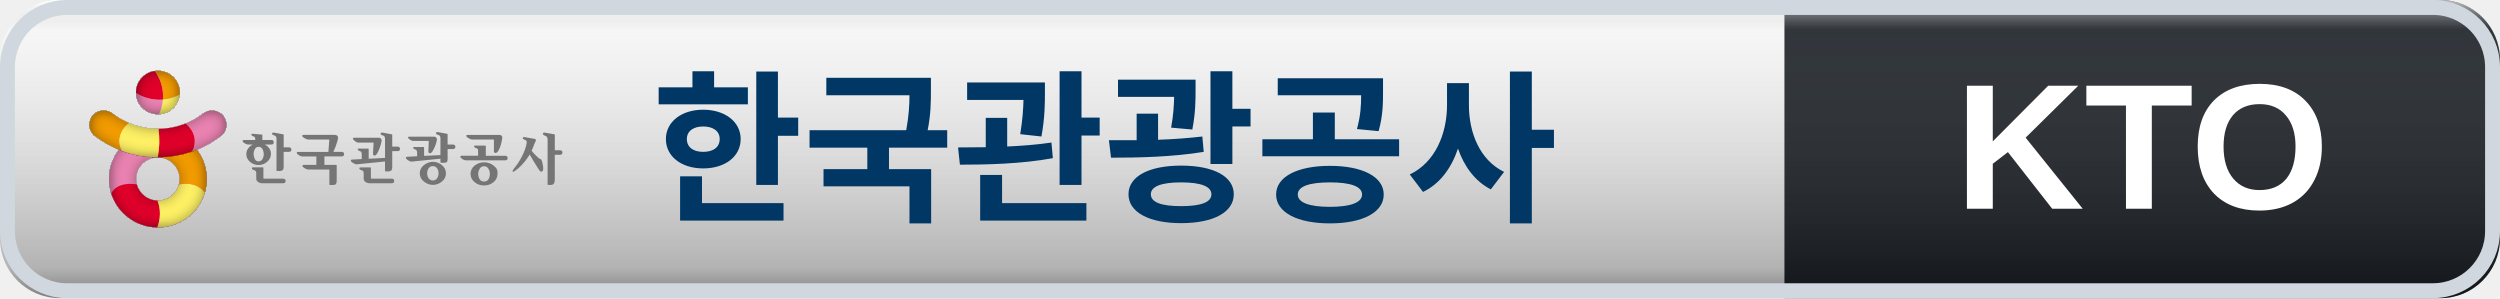
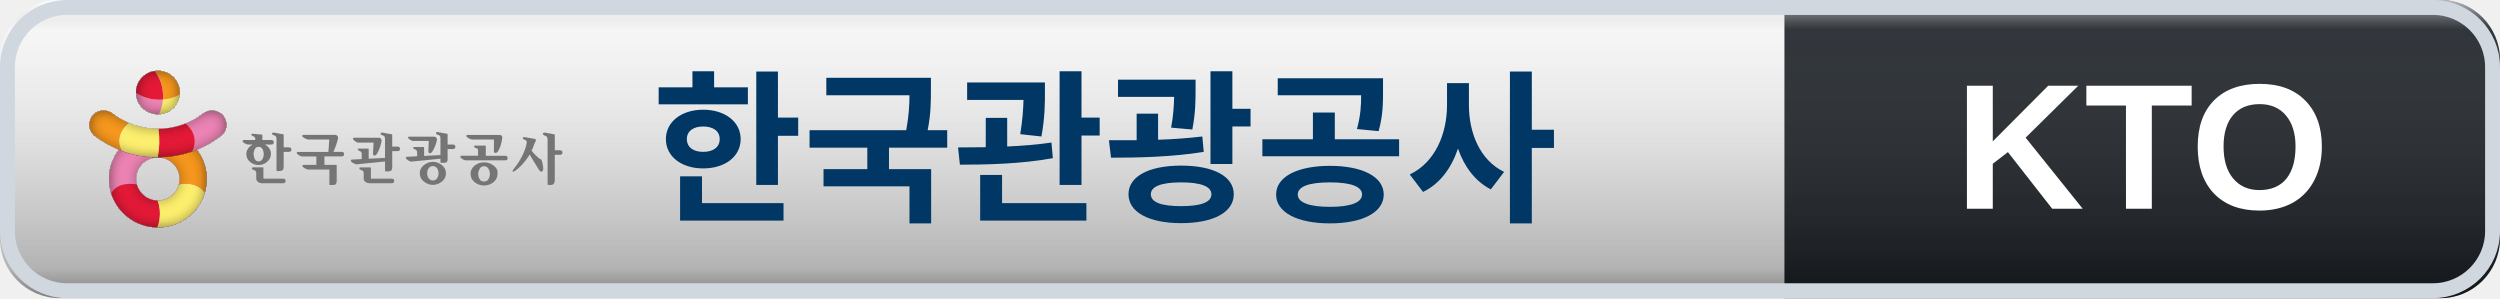
<svg xmlns="http://www.w3.org/2000/svg" width="167.7" height="20" viewBox="0 0 167.7 20" role="img" aria-label="한국관광공사 KTO">
  <defs>
    <clipPath id="badge-shape">
      <rect width="167.7" height="20" rx="4" />
    </clipPath>
  </defs>
  <g clip-path="url(#badge-shape)">
    <rect width="167.7" height="20" rx="4" fill="#ffffff" />
    <path d="M119.7 0h48v20h-48z" fill="#24292f" />
    <defs>
      <linearGradient id="gloss" x2="0" y2="100%">
        <stop offset="0" stop-color="#fff" stop-opacity=".7" />
        <stop offset=".1" stop-color="#aaa" stop-opacity=".1" />
        <stop offset=".9" stop-color="#000" stop-opacity=".3" />
        <stop offset="1" stop-color="#000" stop-opacity=".5" />
      </linearGradient>
    </defs>
    <rect width="167.7" height="20" rx="4" fill="url(#gloss)" />
  </g>
  <rect x="0.5" y="0.5" width="166.7" height="19" rx="4" fill="none" stroke="#d0d7de" />
  <g transform="translate(6.000 4.750) scale(0.228261)">
    <path fill="#767575" d="M50.82 20.335h2.636q.712-.001.712.665c0 .447-.238.666-.712.666h-1.949c.54.251.983.616 1.318 1.095.344.47.508 1.015.508 1.631 0 .917-.36 1.688-1.089 2.329s-1.572.966-2.521.966a3.84 3.84 0 0 1-2.53-.917q-1.09-.926-1.089-2.288c0-.625.18-1.185.532-1.672a3.6 3.6 0 0 1 1.335-1.136h-1.35c-.197 0-.517-.114-.95-.34-.434-.228-.655-.48-.655-.747 0-.122.049-.195.163-.22.099-.024.189-.032.27-.032h3.267v-.39c0-.348-.188-.576-.565-.697-.369-.122-.557-.284-.557-.503 0-.098.033-.17.099-.203a.6.6 0 0 1 .261-.049l2.694.252c.057 0 .09.016.122.04.033.033.041.073.041.13v1.42zm.294 11.133q-.002.136.058.186c.04.033.106.05.212.05h5.534c.483 0 .729.226.729.673 0 .446-.246.665-.729.665h-6.156q-.663 0-1.203-.365c-.36-.235-.54-.584-.54-1.023v-1.622c0-.455-.213-.739-.639-.844q-.638-.159-.638-.56c0-.122.032-.195.106-.227a.9.9 0 0 1 .287-.04h2.824c.049 0 .098.015.122.04a.2.2 0 0 1 .041.13v2.937zm-2.873-7.01q0 .763.344 1.468.345.692 1.121.69c.508 0 .884-.228 1.138-.674q.379-.68.377-1.444a3.2 3.2 0 0 0-.36-1.477q-.367-.681-1.138-.682c-.5 0-.868.228-1.114.674a3 3 0 0 0-.368 1.444m8.833-1.964h1.498c.516 0 .777.219.777.665q-.002.667-.777.665h-1.498v4.285c0 .576-.107.949-.328 1.103-.22.162-.49.236-.818.236h-.794a.16.16 0 0 1-.115-.05.16.16 0 0 1-.05-.113v-9.323c0-.56-.22-.876-.654-.974-.434-.09-.647-.276-.647-.568q-.001-.183.156-.219.16-.048.368-.049l2.726.511c.057 0 .099.017.123.041.033.033.041.065.041.122v3.668zm13.146 1.329.263-3.513c0-.033 0-.057-.009-.073s-.032-.033-.09-.033h-6.14c-.18 0-.507-.13-.99-.381-.483-.26-.728-.487-.728-.706q.002-.185.139-.235a.8.8 0 0 1 .254-.049h9.225c.279 0 .508.081.688.26.18.17.262.373.237.608-.04.438-.213 1.08-.507 1.915a19 19 0 0 1-.884 2.2h2.406c.5 0 .745.226.745.673 0 .446-.245.673-.745.673H69.05v2.475h3.446a.2.2 0 0 1 .115.04c.033.025.049.074.049.13v4.496c0 .446-.074.763-.221.965-.147.195-.426.292-.819.292h-.95a.16.16 0 0 1-.114-.048.16.16 0 0 1-.049-.114v-4.381h-6.205c-.254 0-.598-.13-1.048-.382-.442-.26-.663-.487-.663-.69 0-.146.05-.235.14-.26q.137-.038.286-.04h3.667V25.17h-4.158c-.287 0-.623-.13-1.007-.381q-.58-.38-.581-.625c0-.13.024-.227.073-.268.041-.048.123-.065.246-.065h8.964zm16.66 2.818-8.424.852c-.164 0-.483-.122-.942-.382q-.697-.379-.696-.697c0-.138.033-.22.099-.268a.6.6 0 0 1 .294-.065l2.808-.138v-1.436c0-.52-.196-.828-.581-.933-.385-.114-.581-.284-.581-.52 0-.089.024-.146.065-.162a.4.4 0 0 1 .18-.032h2.792q.086.002.122.04.04.037.041.122v2.824l4.806-.252v-5.631c0-.56-.213-.876-.655-.974-.426-.09-.647-.276-.647-.568q-.002-.183.156-.219.157-.048.376-.049l2.726.511c.057 0 .098.017.123.041.033.033.04.065.04.122v3.448h1.507c.516 0 .778.228.778.674s-.254.665-.778.665h-1.506v4.617c0 .576-.107.95-.336 1.104-.22.154-.49.235-.827.235h-.794a.16.16 0 0 1-.114-.049.16.16 0 0 1-.05-.113V26.64zm-2.31-2.378c-.286.48-.572.698-.859.641-.295-.048-.417-.3-.376-.746.024-.422.049-.925.09-1.51a81 81 0 0 0 .073-1.55h-4.576c-.188 0-.483-.137-.876-.421q-.599-.426-.597-.73c0-.122.024-.203.082-.236a.4.4 0 0 1 .212-.048h7.319c.442 0 .712.276.827.82a12.5 12.5 0 0 1-.549 2.06q-.391 1.085-.77 1.72m-1.866 7.206q-.002.136.058.186c.04.033.106.05.212.05h5.862c.483 0 .72.226.72.673 0 .446-.237.665-.72.665h-6.492q-.663 0-1.203-.365a1.16 1.16 0 0 1-.549-1.023v-1.606q0-.683-.638-.844-.639-.158-.639-.56.002-.183.115-.219a.7.7 0 0 1 .286-.04h2.825a.2.2 0 0 1 .13.04q.04.036.041.122v2.92zm20.447-5.638-8.49.852c-.237.025-.58-.105-1.014-.373S93 25.798 93 25.595q0-.195.098-.268a.56.56 0 0 1 .295-.065l2.906-.154v-1.063c0-.511-.197-.828-.581-.941-.385-.114-.581-.284-.581-.52q.002-.133.065-.17a.4.4 0 0 1 .18-.032h2.792c.057 0 .098.008.13.04.033.025.041.065.041.122v2.459l4.806-.236V19.81c0-.56-.221-.877-.655-.974-.434-.09-.655-.276-.655-.568 0-.122.049-.195.156-.22a1.3 1.3 0 0 1 .368-.048l2.726.511q.085.002.123.04a.18.18 0 0 1 .041.123v2.986h1.506c.516 0 .778.219.778.665s-.262.665-.778.665h-1.506v2.873q.002.876-.328 1.022-.333.147-.827.146h-.786a.15.15 0 0 1-.114-.048.16.16 0 0 1-.049-.114zm-2.284-2.255q-.43.716-.884.64c-.303-.048-.434-.3-.385-.746q.025-.633.066-1.412c.024-.52.04-.998.049-1.444h-4.61c-.204 0-.507-.122-.883-.365-.385-.252-.582-.455-.582-.617q-.002-.185.082-.235a.43.43 0 0 1 .213-.049h7.384c.442 0 .712.276.827.82a8.7 8.7 0 0 1-.532 1.874 11 11 0 0 1-.745 1.534m.065 3.164c.95 0 1.818.317 2.628.958q1.203.96 1.203 2.434 0 1.473-1.203 2.434c-.81.641-1.678.958-2.628.958q-1.4.002-2.627-.958-1.228-.96-1.228-2.434 0-1.473 1.228-2.434c.818-.641 1.686-.958 2.627-.958m-1.686 3.392q0 .902.467 1.501t1.203.6q.776-.002 1.22-.6c.294-.398.45-.9.45-1.501s-.156-1.104-.45-1.518q-.444-.608-1.22-.608c-.508 0-.909.203-1.212.608-.302.414-.458.917-.458 1.518m14.967-5.149v-1.606c0-.35-.188-.568-.581-.666-.385-.097-.581-.276-.581-.519q.002-.181.115-.203c.073-.008.155-.016.229-.016h2.922q.086.002.123.04.04.038.041.122v2.84h5.665c.491 0 .745.227.745.674 0 .446-.246.665-.745.665h-11.543q-.43.002-1.007-.373-.575-.378-.573-.633c0-.13.025-.22.066-.268q.062-.073.246-.073h4.878zm-1.751-4.77c-.205 0-.549-.13-1.015-.382-.467-.26-.704-.487-.704-.706q.002-.185.139-.235a.8.8 0 0 1 .253-.05h9.333c.278 0 .491.074.654.228s.222.34.205.576c-.041.43-.155 1.023-.335 1.77a8 8 0 0 1-.795 2.044q-.403.706-.916.681c-.344-.008-.483-.292-.418-.835v-2.995q.002-.048-.008-.073c0-.016-.033-.032-.09-.032h-6.303zm3.52 6.677q1.586 0 2.767.95c1.181.95 1.178 1.444 1.178 2.41 0 1.006-.393 1.825-1.178 2.474-.786.65-1.711.974-2.784.974s-1.997-.324-2.783-.974c-.786-.64-1.179-1.468-1.179-2.474 0-.966.409-1.77 1.212-2.41a4.36 4.36 0 0 1 2.767-.95m-1.736 3.425c0 .551.139 1.054.409 1.525q.416.706 1.31.706c.59 0 1.032-.235 1.302-.706.278-.47.409-.974.409-1.525 0-.504-.131-1.007-.409-1.51s-.712-.762-1.302-.762c-.573 0-.998.251-1.285.762-.295.503-.434 1.006-.434 1.51m15.128-5.719q-.087.17-.188.325a7 7 0 0 1-.213.324 17 17 0 0 1-1.817 2.32c-.721.772-1.433 1.397-2.145 1.884-.311.202-.516.251-.63.154-.107-.106-.058-.284.147-.544a33 33 0 0 0 1.253-1.696 18 18 0 0 0 1.334-2.231 18 18 0 0 0 .876-2.037c.262-.738.434-1.363.499-1.89.074-.48-.09-.78-.516-.91-.417-.121-.63-.308-.63-.543q-.002-.17.131-.22a.7.7 0 0 1 .311-.064l2.923.511c.221 0 .352.065.417.179a.57.57 0 0 1 .041.39c-.098.437-.254.445-.458 1.046-.205.6-.459 1.233-.77 1.89.319.422.68.828 1.089 1.234q.615.584.925.876c.254.211.45.325.598.35.139.023.253.129.327.316.205.51.352 1.16.45 1.939.09.779-.033 1.258-.344 1.42-.278.146-.622-.106-1.023-.747a84 84 0 0 1-1.138-1.833 41 41 0 0 0-.753-1.25 34 34 0 0 0-.696-1.193m7.376-1.25h1.506c.491 0 .745.228.745.674s-.254.665-.745.665h-1.506v7.19c0 .681-.106 1.12-.327 1.347a1.12 1.12 0 0 1-.827.324h-.786a.2.2 0 0 1-.123-.049.16.16 0 0 1-.049-.113V20.165c0-.568-.229-.925-.696-1.071q-.687-.219-.687-.633-.002-.183.155-.244c.106-.04.229-.065.377-.065l2.807.511c.058 0 .099.017.123.041a.18.18 0 0 1 .041.122v4.52z" />
    <g filter="url(#a)">
-       <path fill="#eb83b2" d="M20.114 17.559c-7.925 0-14.343 6.37-14.343 14.216 0 7.855 6.427 14.224 14.343 14.224 7.924 0 14.35-6.37 14.35-14.224-.008-7.847-6.426-14.216-14.35-14.216m0 20.594c-3.586 0-6.427-2.84-6.427-6.378 0-3.522 2.882-6.37 6.427-6.37 3.552 0 6.434 2.856 6.434 6.37-.008 3.522-2.882 6.378-6.434 6.378" />
-       <path fill="#e1002a" d="M6.41 36.004c1.801 5.753 7.18 9.932 13.556 9.997 1.433-3.781.5-6.735.041-7.846a6.405 6.405 0 0 1-6.107-4.78c-4.944-.722-6.819 1.355-7.49 2.63" />
-       <path fill="#fff265" d="M20.121 46c6.508 0 12.001-4.31 13.753-10.2-.475-.714-2.603-3.36-7.54-2.402a6.41 6.41 0 0 1-6.213 4.755h-.123c.262.633 1.466 3.903-.049 7.846z" />
-       <path fill="#f49c00" d="M20.113 17.559h-.04v7.846h.04c3.553 0 6.435 2.856 6.435 6.37 0 .64-.099 1.25-.27 1.826.024-.073.049-.138.065-.211 4.912-.95 7.048 1.68 7.54 2.401.376-1.273.58-2.62.58-4.016-.008-7.847-6.426-14.216-14.35-14.216" />
+       <path fill="#ee84b5" d="M20.114 17.559c-7.925 0-14.343 6.37-14.343 14.216 0 7.855 6.427 14.224 14.343 14.224 7.924 0 14.35-6.37 14.35-14.224-.008-7.847-6.426-14.216-14.35-14.216m0 20.594c-3.586 0-6.427-2.84-6.427-6.378 0-3.522 2.882-6.37 6.427-6.37 3.552 0 6.434 2.856 6.434 6.37-.008 3.522-2.882 6.378-6.434 6.378" />
+       <path fill="#e51937" d="M6.41 36.004c1.801 5.753 7.18 9.932 13.556 9.997 1.433-3.781.5-6.735.041-7.846a6.405 6.405 0 0 1-6.107-4.78c-4.944-.722-6.819 1.355-7.49 2.63" />
+       <path fill="#fff16e" d="M20.121 46c6.508 0 12.001-4.31 13.753-10.2-.475-.714-2.603-3.36-7.54-2.402a6.41 6.41 0 0 1-6.213 4.755h-.123c.262.633 1.466 3.903-.049 7.846z" />
+       <path fill="#f8981d" d="M20.113 17.559h-.04v7.846h.04c3.553 0 6.435 2.856 6.435 6.37 0 .64-.099 1.25-.27 1.826.024-.073.049-.138.065-.211 4.912-.95 7.048 1.68 7.54 2.401.376-1.273.58-2.62.58-4.016-.008-7.847-6.426-14.216-14.35-14.216" />
    </g>
    <g filter="url(#b)">
-       <path fill="#fff265" d="M20.45 12.74c3.184-.162 5.754-2.62 6.057-5.736a12.7 12.7 0 0 1-4.928 1.452 12.2 12.2 0 0 1-1.13 4.285" />
-       <path fill="#f49c00" d="M20.114 0c-.303 0-.606.024-.9.065a12.47 12.47 0 0 1 2.373 8.382 12.5 12.5 0 0 0 4.928-1.452c.025-.203.033-.414.033-.625C26.54 2.856 23.666 0 20.114 0" />
-       <path fill="#eb83b2" d="M20.515 8.496c-2.513 0-4.855-.73-6.828-1.988.074 3.456 2.923 6.232 6.427 6.232.114 0 .229 0 .335-.009a12.4 12.4 0 0 0 1.13-4.292 9 9 0 0 1-1.064.057" />
-       <path fill="#e1002a" d="M13.688 6.371v.138a12.73 12.73 0 0 0 6.827 1.988q.542 0 1.072-.049.04-.498.041-.998c0-2.758-.9-5.306-2.415-7.384-3.127.43-5.526 3.092-5.526 6.305" />
+       <path fill="#fff16e" d="M20.45 12.74c3.184-.162 5.754-2.62 6.057-5.736a12.7 12.7 0 0 1-4.928 1.452 12.2 12.2 0 0 1-1.13 4.285" />
+       <path fill="#f8981d" d="M20.114 0c-.303 0-.606.024-.9.065a12.47 12.47 0 0 1 2.373 8.382 12.5 12.5 0 0 0 4.928-1.452c.025-.203.033-.414.033-.625C26.54 2.856 23.666 0 20.114 0" />
+       <path fill="#ee84b5" d="M20.515 8.496c-2.513 0-4.855-.73-6.828-1.988.074 3.456 2.923 6.232 6.427 6.232.114 0 .229 0 .335-.009a12.4 12.4 0 0 0 1.13-4.292 9 9 0 0 1-1.064.057" />
+       <path fill="#e51937" d="M13.688 6.371v.138a12.73 12.73 0 0 0 6.827 1.988q.542 0 1.072-.049.04-.498.041-.998c0-2.758-.9-5.306-2.415-7.384-3.127.43-5.526 3.092-5.526 6.305" />
    </g>
    <g filter="url(#c)">
-       <path fill="#eb83b2" d="M36.003 11.7a4.2 4.2 0 0 0-2.71.981 22 22 0 0 1-5.01 2.816c1.662 1.387 2.669 3.197 2.669 5.177 0 1.07-.295 2.093-.827 3.026a30.4 30.4 0 0 0 8.677-4.706 4.15 4.15 0 0 0 1.425-3.124c0-2.313-1.891-4.179-4.224-4.17" />
-       <path fill="#f49c00" d="M11.633 15.368a21.8 21.8 0 0 1-4.7-2.694 4.23 4.23 0 0 0-2.725-.99C1.883 11.684 0 13.558 0 15.863a4.17 4.17 0 0 0 1.883 3.472 30 30 0 0 0 7.302 4.041c.123.049.237.09.36.13-.467-.884-.729-1.842-.729-2.84 0-2.028 1.065-3.895 2.816-5.299" />
-       <path fill="#e1002a" d="M28.291 15.496a22 22 0 0 1-7.998 1.566 26 26 0 0 1 .238 3.505c0 1.656-.156 3.27-.459 4.812h.05c3.503 0 6.868-.6 10.003-1.68.532-.933.827-1.955.827-3.026 0-1.98-1.007-3.79-2.66-5.177" />
-       <path fill="#fff265" d="M11.633 15.367c-1.752 1.412-2.824 3.27-2.824 5.307 0 .998.262 1.956.728 2.84a30.6 30.6 0 0 0 10.536 1.866 25.7 25.7 0 0 0 .22-8.317h-.155c-3.02.008-5.886-.6-8.505-1.696" />
+       <path fill="#ee84b5" d="M36.003 11.7a4.2 4.2 0 0 0-2.71.981 22 22 0 0 1-5.01 2.816c1.662 1.387 2.669 3.197 2.669 5.177 0 1.07-.295 2.093-.827 3.026a30.4 30.4 0 0 0 8.677-4.706 4.15 4.15 0 0 0 1.425-3.124c0-2.313-1.891-4.179-4.224-4.17" />
+       <path fill="#f8981d" d="M11.633 15.368a21.8 21.8 0 0 1-4.7-2.694 4.23 4.23 0 0 0-2.725-.99C1.883 11.684 0 13.558 0 15.863a4.17 4.17 0 0 0 1.883 3.472 30 30 0 0 0 7.302 4.041c.123.049.237.09.36.13-.467-.884-.729-1.842-.729-2.84 0-2.028 1.065-3.895 2.816-5.299" />
+       <path fill="#e51937" d="M28.291 15.496a22 22 0 0 1-7.998 1.566 26 26 0 0 1 .238 3.505c0 1.656-.156 3.27-.459 4.812h.05c3.503 0 6.868-.6 10.003-1.68.532-.933.827-1.955.827-3.026 0-1.98-1.007-3.79-2.66-5.177" />
+       <path fill="#fff16e" d="M11.633 15.367c-1.752 1.412-2.824 3.27-2.824 5.307 0 .998.262 1.956.728 2.84a30.6 30.6 0 0 0 10.536 1.866 25.7 25.7 0 0 0 .22-8.317h-.155c-3.02.008-5.886-.6-8.505-1.696" />
    </g>
    <defs>
      <filter id="a" width="28.692" height="28.442" x="5.771" y="17.559" color-interpolation-filters="sRGB" filterUnits="userSpaceOnUse">
        <feFlood flood-opacity="0" result="BackgroundImageFix" />
        <feBlend in="SourceGraphic" in2="BackgroundImageFix" result="shape" />
        <feColorMatrix in="SourceAlpha" result="hardAlpha" values="0 0 0 0 0 0 0 0 0 0 0 0 0 0 0 0 0 0 127 0" />
        <feOffset />
        <feGaussianBlur stdDeviation="2" />
        <feComposite in2="hardAlpha" k2="-1" k3="1" operator="arithmetic" />
        <feColorMatrix values="0 0 0 0 0 0 0 0 0 0 0 0 0 0 0 0 0 0 0.4 0" />
        <feBlend in2="shape" result="effect1_innerShadow_792_2334" />
      </filter>
      <filter id="b" width="12.86" height="12.741" x="13.688" y="0" color-interpolation-filters="sRGB" filterUnits="userSpaceOnUse">
        <feFlood flood-opacity="0" result="BackgroundImageFix" />
        <feBlend in="SourceGraphic" in2="BackgroundImageFix" result="shape" />
        <feColorMatrix in="SourceAlpha" result="hardAlpha" values="0 0 0 0 0 0 0 0 0 0 0 0 0 0 0 0 0 0 127 0" />
        <feOffset />
        <feGaussianBlur stdDeviation="2" />
        <feComposite in2="hardAlpha" k2="-1" k3="1" operator="arithmetic" />
        <feColorMatrix values="0 0 0 0 0 0 0 0 0 0 0 0 0 0 0 0 0 0 0.4 0" />
        <feBlend in2="shape" result="effect1_innerShadow_792_2334" />
      </filter>
      <filter id="c" width="40.227" height="13.697" x="0" y="11.684" color-interpolation-filters="sRGB" filterUnits="userSpaceOnUse">
        <feFlood flood-opacity="0" result="BackgroundImageFix" />
        <feBlend in="SourceGraphic" in2="BackgroundImageFix" result="shape" />
        <feColorMatrix in="SourceAlpha" result="hardAlpha" values="0 0 0 0 0 0 0 0 0 0 0 0 0 0 0 0 0 0 127 0" />
        <feOffset />
        <feGaussianBlur stdDeviation="2" />
        <feComposite in2="hardAlpha" k2="-1" k3="1" operator="arithmetic" />
        <feColorMatrix values="0 0 0 0 0 0 0 0 0 0 0 0 0 0 0 0 0 0 0.4 0" />
        <feBlend in2="shape" result="effect1_innerShadow_792_2334" />
      </filter>
    </defs>
  </g>
  <text x="43.73" y="14" fill="#003764" font-family="-apple-system, BlinkMacSystemFont, 'Segoe UI', 'Noto Sans KR', 'Malgun Gothic', Arial, sans-serif" font-size="11" font-weight="600">한국관광공사</text>
  <text x="143.7" y="14" fill="#ffffff" text-anchor="middle" font-family="Arial, Helvetica, sans-serif" font-size="12" font-weight="700">KTO</text>
</svg>
